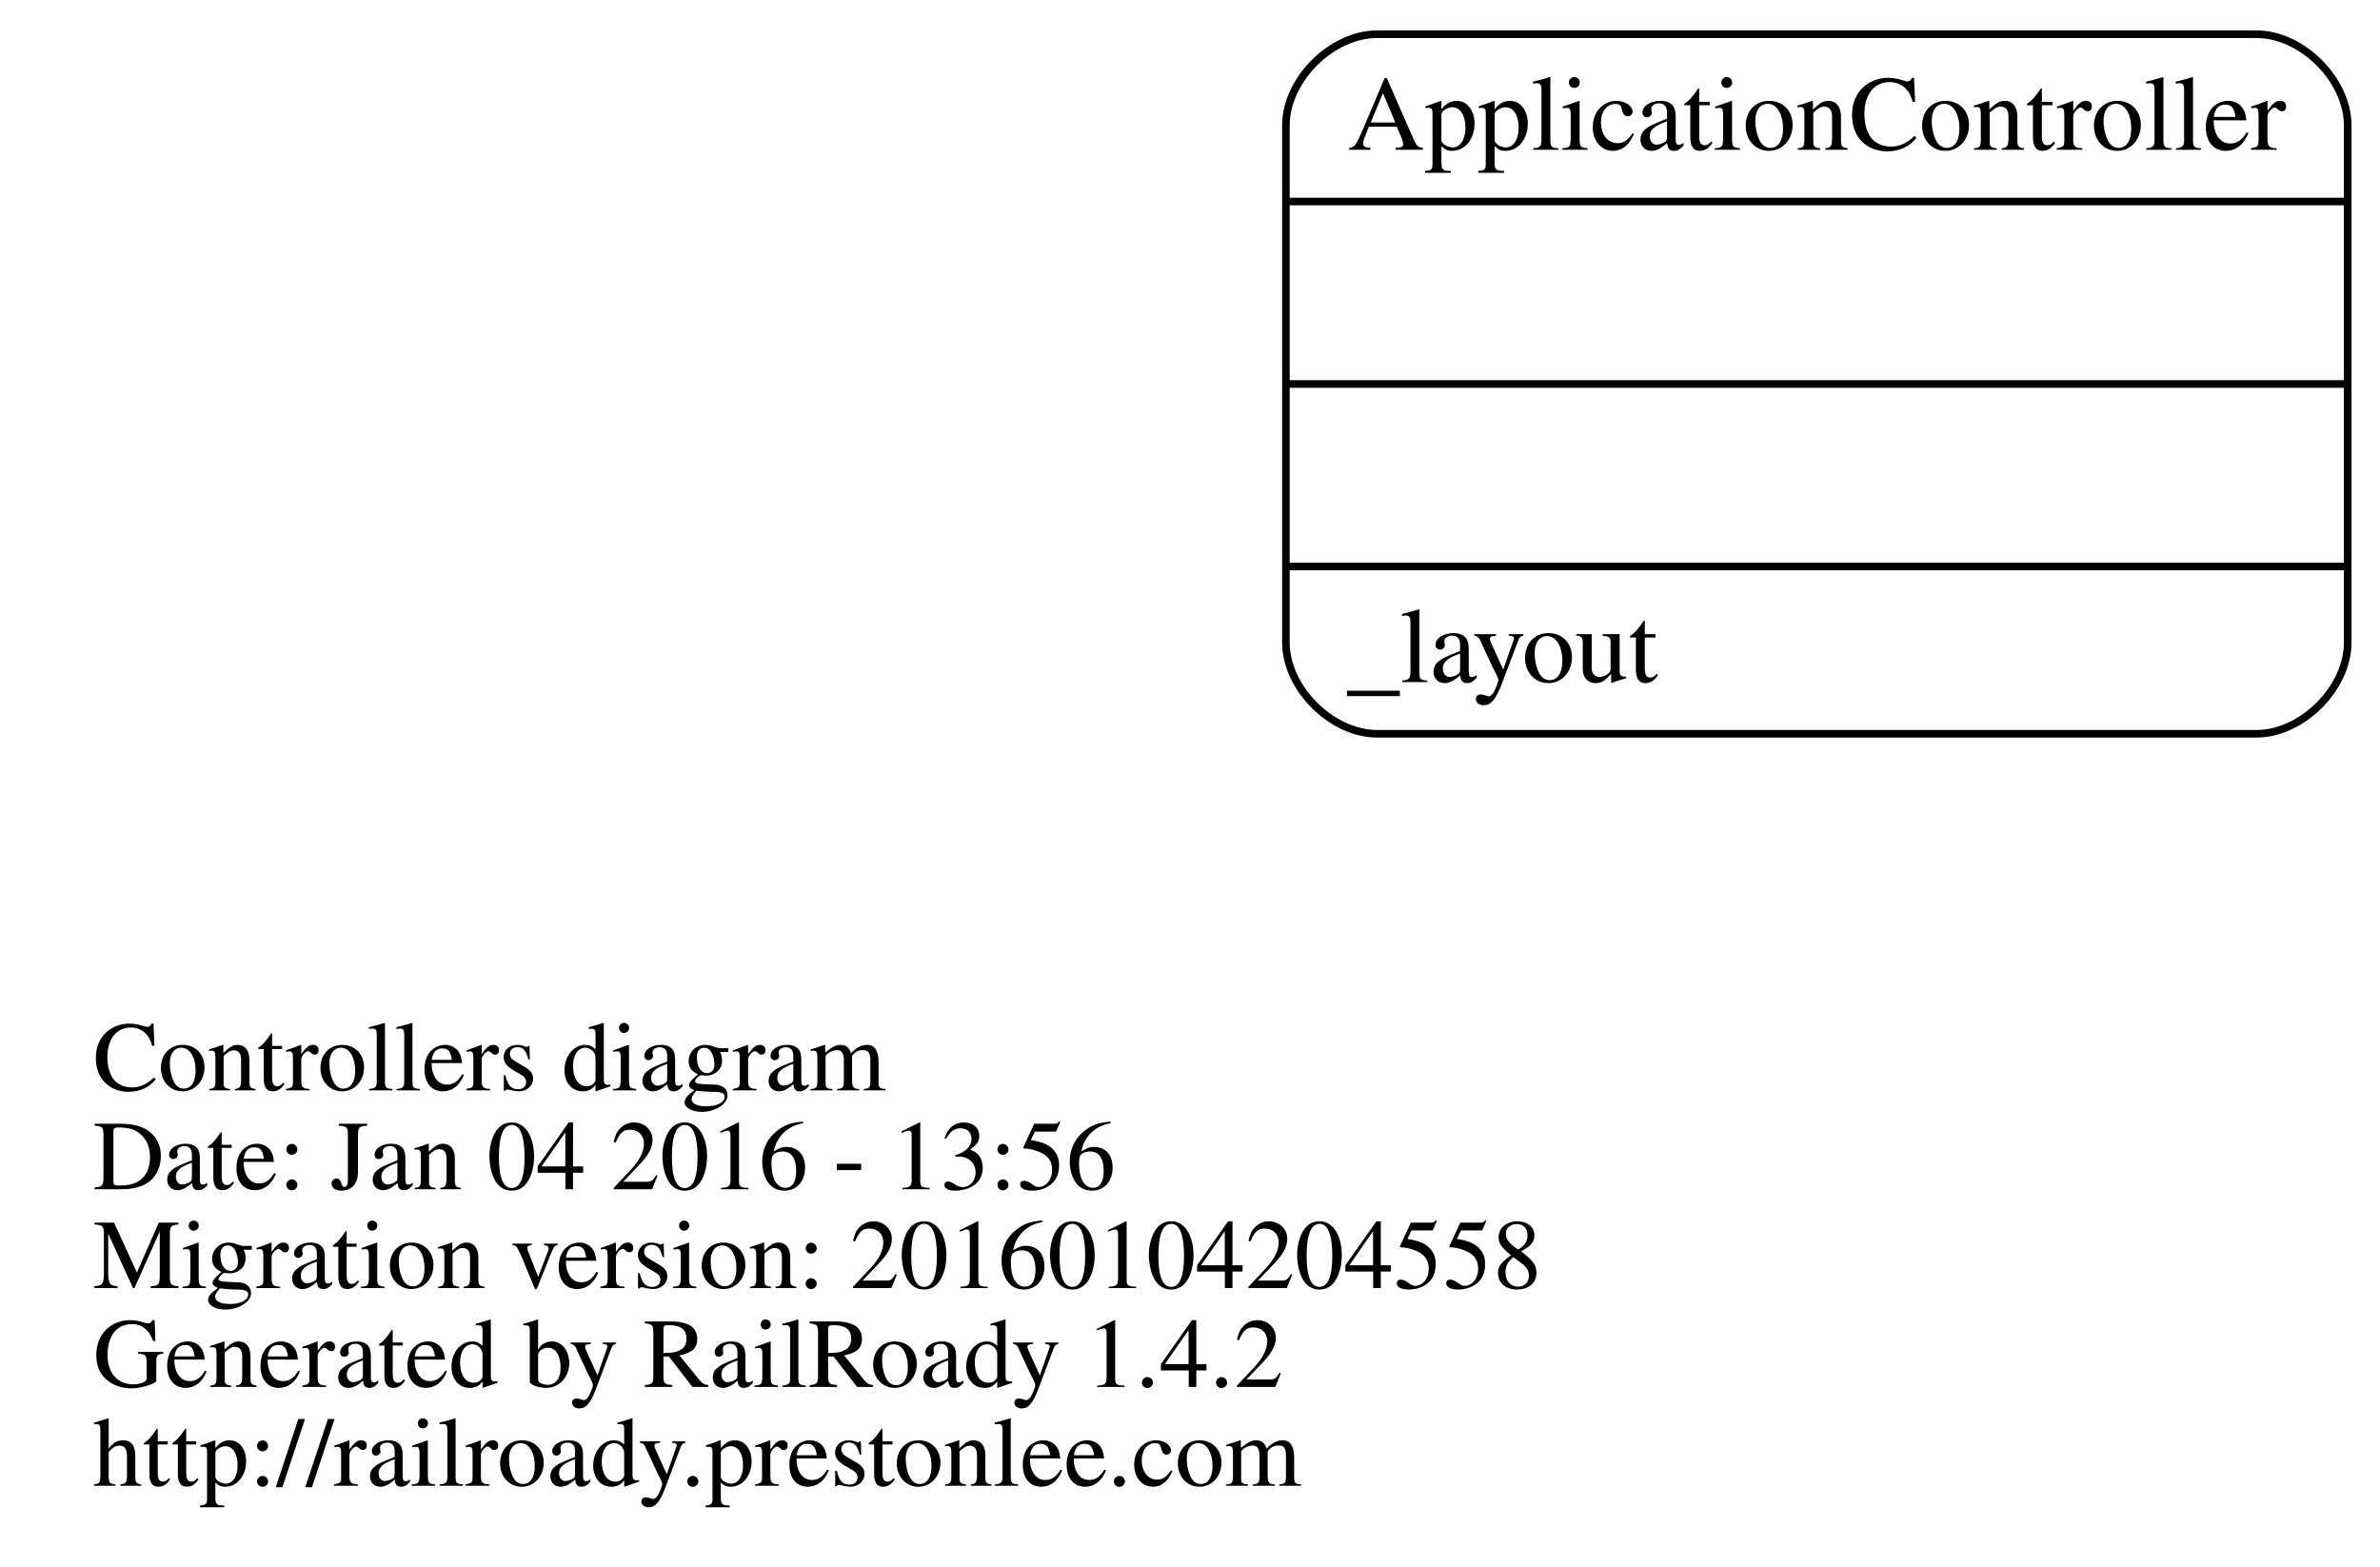
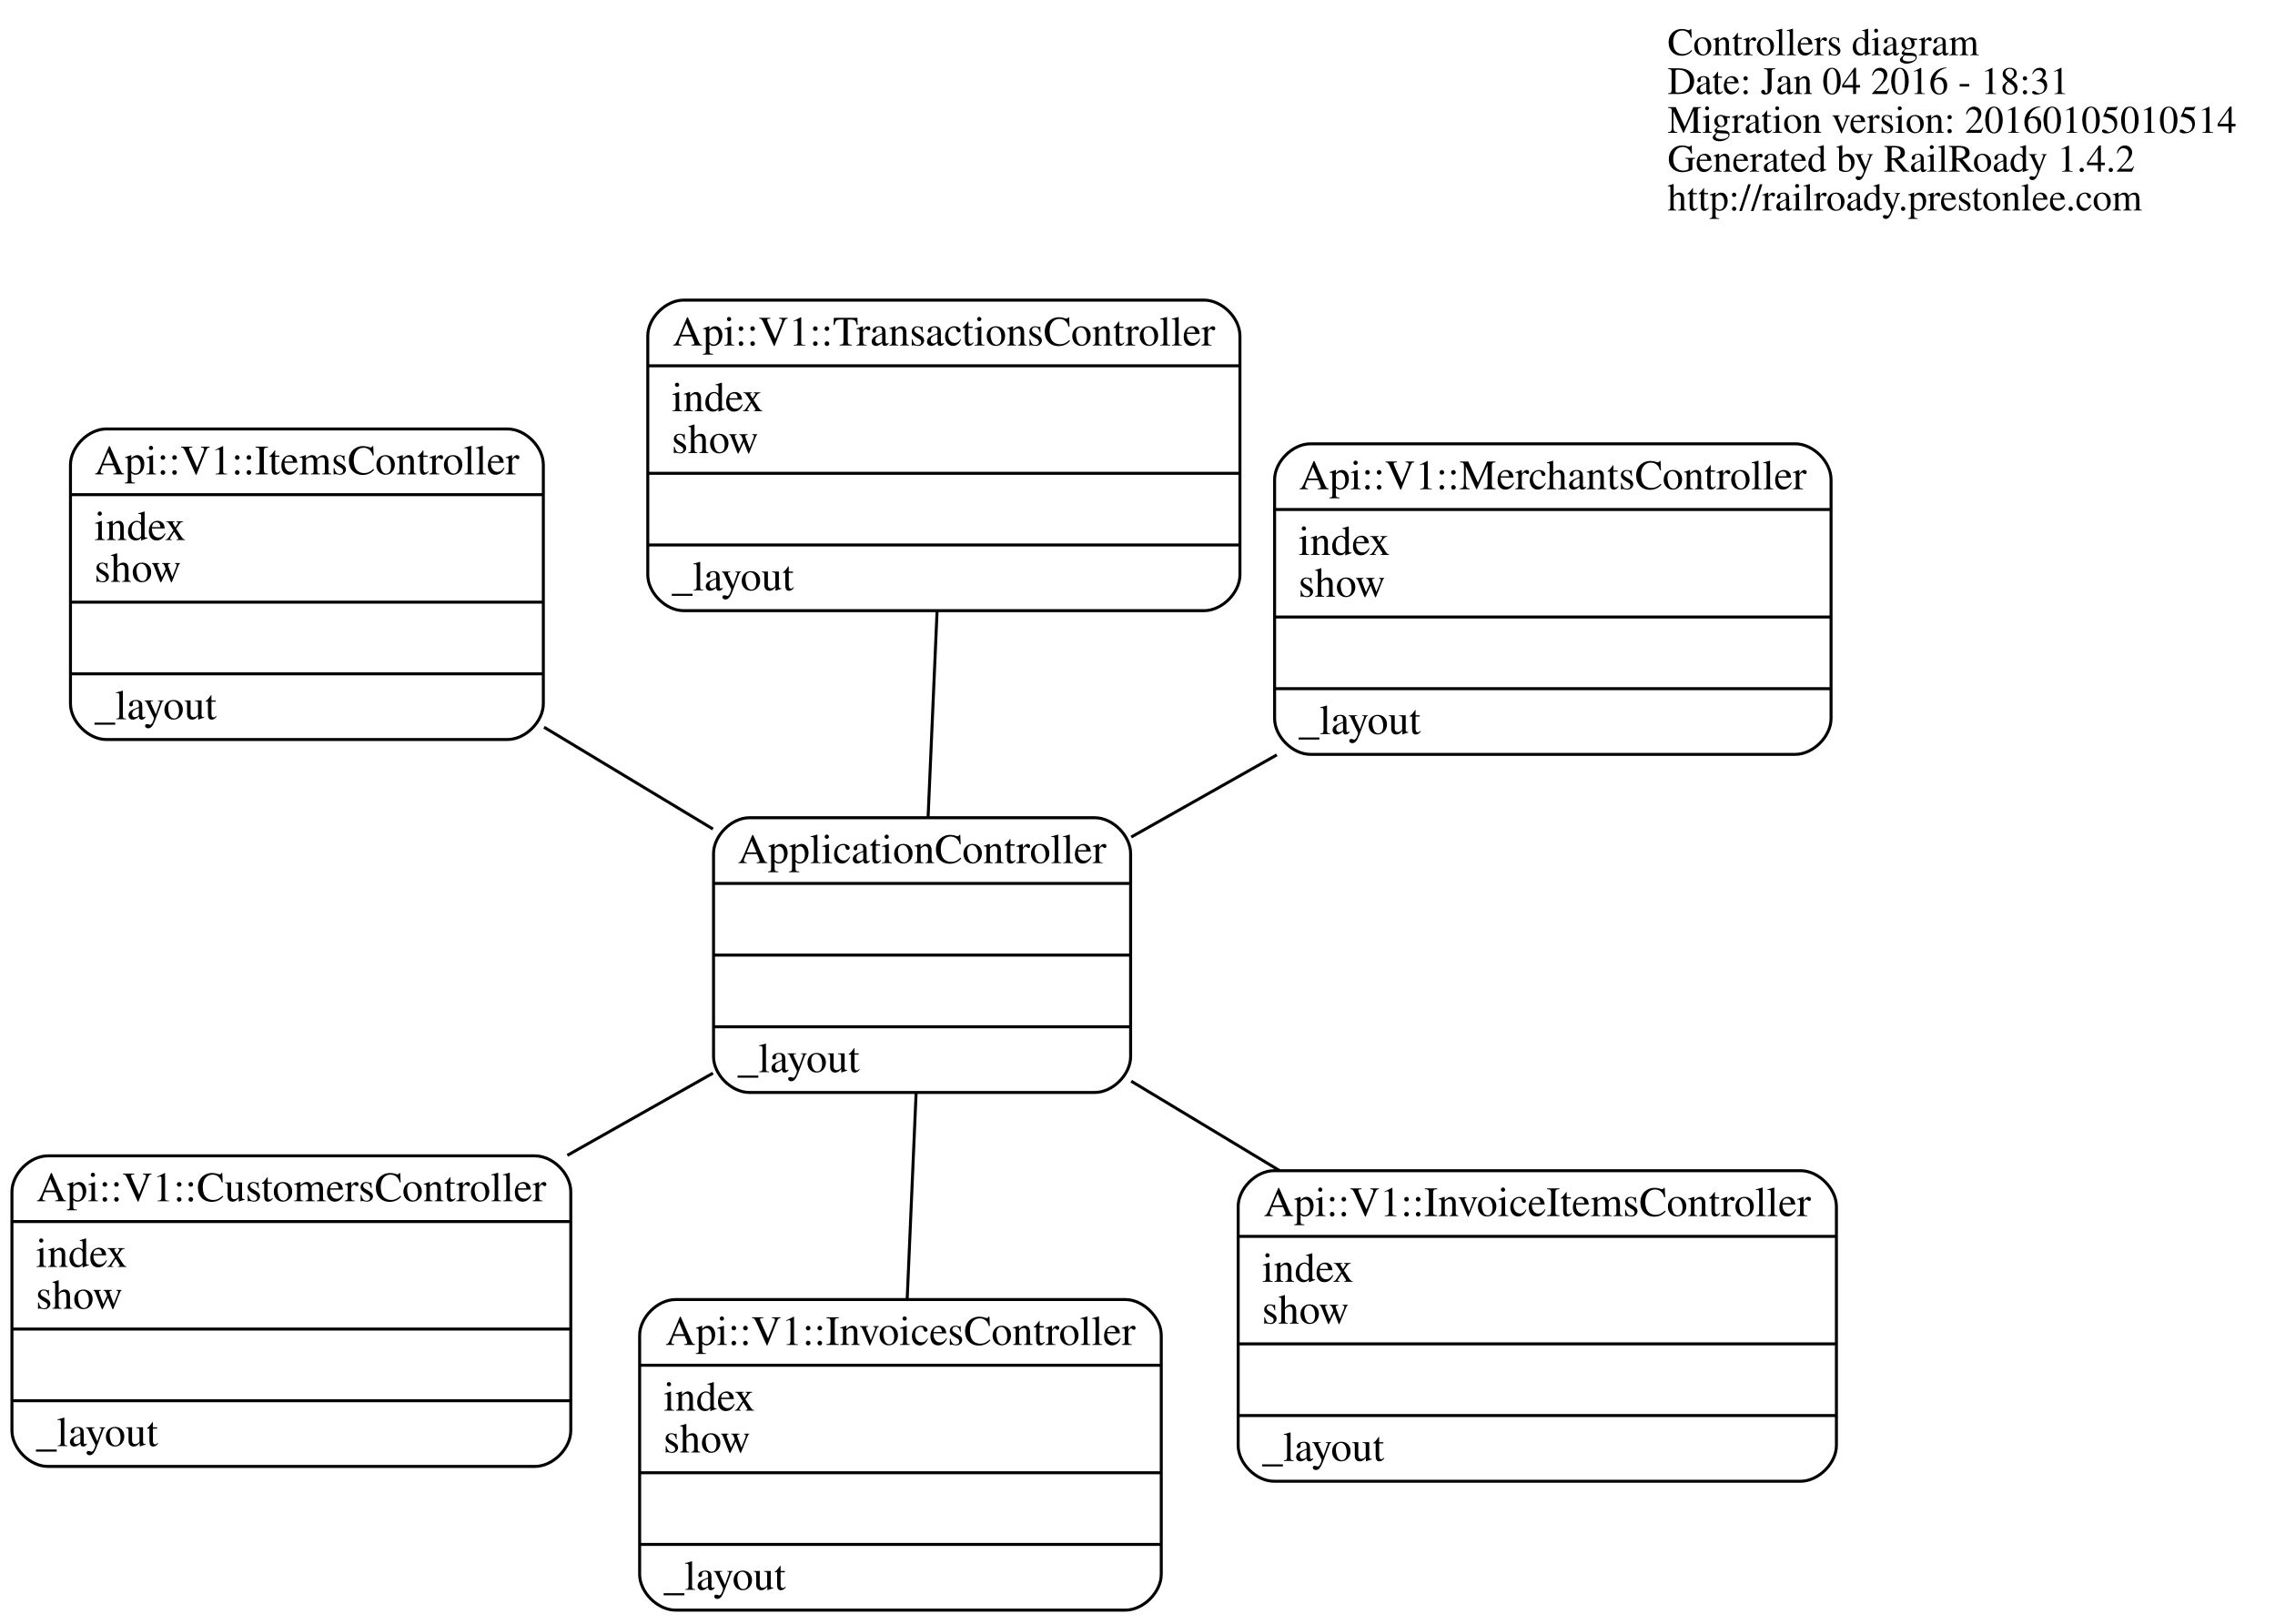
- <svg xmlns="http://www.w3.org/2000/svg" width="313pt" height="206pt" viewBox="0.00 0.00 312.51 206.00">
-   <g id="graph0" class="graph" transform="scale(1 1) rotate(0) translate(108.688 157.5)">
-     <polygon fill="none" stroke="none" points="-108.688,48.5 -108.688,-157.5 203.821,-157.5 203.821,48.5 -108.688,48.5" />
+ <svg xmlns="http://www.w3.org/2000/svg" width="762pt" height="544pt" viewBox="0.00 0.00 761.69 543.61">
+   <g id="graph0" class="graph" transform="scale(1 1) rotate(0) translate(298.001 329.5)">
+     <polygon fill="none" stroke="none" points="-298.001,214.112 -298.001,-329.5 463.688,-329.5 463.688,214.112 -298.001,214.112" />
    <g id="node1" class="node">
-       <text text-anchor="start" x="-96.688" y="-14.1" font-family="Times,serif" font-size="13.00">Controllers diagram</text>
-       <text text-anchor="start" x="-96.688" y="-1.1" font-family="Times,serif" font-size="13.00">Date: Jan 04 2016 - 13:56</text>
-       <text text-anchor="start" x="-96.688" y="11.9" font-family="Times,serif" font-size="13.00">Migration version: 20160104204558</text>
-       <text text-anchor="start" x="-96.688" y="24.9" font-family="Times,serif" font-size="13.00">Generated by RailRoady 1.4.2</text>
-       <text text-anchor="start" x="-96.688" y="37.9" font-family="Times,serif" font-size="13.00">http://railroady.prestonlee.com</text>
+       <text text-anchor="start" x="260.312" y="-311.1" font-family="Times,serif" font-size="13.00">Controllers diagram</text>
+       <text text-anchor="start" x="260.312" y="-298.1" font-family="Times,serif" font-size="13.00">Date: Jan 04 2016 - 18:31</text>
+       <text text-anchor="start" x="260.312" y="-285.1" font-family="Times,serif" font-size="13.00">Migration version: 20160105010514</text>
+       <text text-anchor="start" x="260.312" y="-272.1" font-family="Times,serif" font-size="13.00">Generated by RailRoady 1.4.2</text>
+       <text text-anchor="start" x="260.312" y="-259.1" font-family="Times,serif" font-size="13.00">http://railroady.prestonlee.com</text>
    </g>
    <g id="node2" class="node">
-       <path fill="none" stroke="black" d="M72.179,-61C72.179,-61 187.821,-61 187.821,-61 193.821,-61 199.821,-67 199.821,-73 199.821,-73 199.821,-141 199.821,-141 199.821,-147 193.821,-153 187.821,-153 187.821,-153 72.179,-153 72.179,-153 66.179,-153 60.179,-147 60.179,-141 60.179,-141 60.179,-73 60.179,-73 60.179,-67 66.179,-61 72.179,-61" />
-       <text text-anchor="middle" x="130" y="-137.8" font-family="Times,serif" font-size="14.00">ApplicationController</text>
-       <polyline fill="none" stroke="black" points="60.179,-131 199.821,-131 " />
-       <polyline fill="none" stroke="black" points="60.179,-107 199.821,-107 " />
-       <polyline fill="none" stroke="black" points="60.179,-83 199.821,-83 " />
-       <text text-anchor="start" x="68.179" y="-67.8" font-family="Times,serif" font-size="14.00">_layout</text>
+       <path fill="none" stroke="black" d="M-282.001,161.492C-282.001,161.492 -118.898,161.492 -118.898,161.492 -112.898,161.492 -106.898,155.492 -106.898,149.492 -106.898,149.492 -106.898,69.492 -106.898,69.492 -106.898,63.492 -112.898,57.492 -118.898,57.492 -118.898,57.492 -282.001,57.492 -282.001,57.492 -288.001,57.492 -294.001,63.492 -294.001,69.492 -294.001,69.492 -294.001,149.492 -294.001,149.492 -294.001,155.492 -288.001,161.492 -282.001,161.492" />
+       <text text-anchor="middle" x="-200.45" y="72.692" font-family="Times,serif" font-size="14.00">Api::V1::CustomersController</text>
+       <polyline fill="none" stroke="black" points="-294.001,79.492 -106.898,79.492 " />
+       <text text-anchor="start" x="-286.001" y="94.692" font-family="Times,serif" font-size="14.00">index</text>
+       <text text-anchor="start" x="-286.001" y="108.692" font-family="Times,serif" font-size="14.00">show</text>
+       <polyline fill="none" stroke="black" points="-294.001,115.492 -106.898,115.492 " />
+       <polyline fill="none" stroke="black" points="-294.001,139.492 -106.898,139.492 " />
+       <text text-anchor="start" x="-286.001" y="154.692" font-family="Times,serif" font-size="14.00">_layout</text>
+     </g>
+     <g id="node3" class="node">
+       <path fill="none" stroke="black" d="M128.55,166.455C128.55,166.455 304.847,166.455 304.847,166.455 310.847,166.455 316.847,160.455 316.847,154.455 316.847,154.455 316.847,74.455 316.847,74.455 316.847,68.455 310.847,62.455 304.847,62.455 304.847,62.455 128.55,62.455 128.55,62.455 122.55,62.455 116.55,68.455 116.55,74.455 116.55,74.455 116.55,154.455 116.55,154.455 116.55,160.455 122.55,166.455 128.55,166.455" />
+       <text text-anchor="middle" x="216.698" y="77.655" font-family="Times,serif" font-size="14.00">Api::V1::InvoiceItemsController</text>
+       <polyline fill="none" stroke="black" points="116.55,84.455 316.847,84.455 " />
+       <text text-anchor="start" x="124.55" y="99.655" font-family="Times,serif" font-size="14.00">index</text>
+       <text text-anchor="start" x="124.55" y="113.655" font-family="Times,serif" font-size="14.00">show</text>
+       <polyline fill="none" stroke="black" points="116.55,120.455 316.847,120.455 " />
+       <polyline fill="none" stroke="black" points="116.55,144.455 316.847,144.455 " />
+       <text text-anchor="start" x="124.55" y="159.655" font-family="Times,serif" font-size="14.00">_layout</text>
+     </g>
+     <g id="node4" class="node">
+       <path fill="none" stroke="black" d="M-71.845,209.612C-71.845,209.612 78.797,209.612 78.797,209.612 84.797,209.612 90.797,203.612 90.797,197.612 90.797,197.612 90.797,117.612 90.797,117.612 90.797,111.612 84.797,105.612 78.797,105.612 78.797,105.612 -71.845,105.612 -71.845,105.612 -77.845,105.612 -83.845,111.612 -83.845,117.612 -83.845,117.612 -83.845,197.612 -83.845,197.612 -83.845,203.612 -77.845,209.612 -71.845,209.612" />
+       <text text-anchor="middle" x="3.476" y="120.812" font-family="Times,serif" font-size="14.00">Api::V1::InvoicesController</text>
+       <polyline fill="none" stroke="black" points="-83.845,127.612 90.797,127.612 " />
+       <text text-anchor="start" x="-75.845" y="142.812" font-family="Times,serif" font-size="14.00">index</text>
+       <text text-anchor="start" x="-75.845" y="156.812" font-family="Times,serif" font-size="14.00">show</text>
+       <polyline fill="none" stroke="black" points="-83.845,163.612 90.797,163.612 " />
+       <polyline fill="none" stroke="black" points="-83.845,187.612 90.797,187.612 " />
+       <text text-anchor="start" x="-75.845" y="202.812" font-family="Times,serif" font-size="14.00">_layout</text>
+     </g>
+     <g id="node5" class="node">
+       <path fill="none" stroke="black" d="M-262.406,-81.934C-262.406,-81.934 -128.088,-81.934 -128.088,-81.934 -122.088,-81.934 -116.088,-87.934 -116.088,-93.934 -116.088,-93.934 -116.088,-173.934 -116.088,-173.934 -116.088,-179.934 -122.088,-185.934 -128.088,-185.934 -128.088,-185.934 -262.406,-185.934 -262.406,-185.934 -268.406,-185.934 -274.406,-179.934 -274.406,-173.934 -274.406,-173.934 -274.406,-93.934 -274.406,-93.934 -274.406,-87.934 -268.406,-81.934 -262.406,-81.934" />
+       <text text-anchor="middle" x="-195.247" y="-170.734" font-family="Times,serif" font-size="14.00">Api::V1::ItemsController</text>
+       <polyline fill="none" stroke="black" points="-274.406,-163.934 -116.088,-163.934 " />
+       <text text-anchor="start" x="-266.406" y="-148.734" font-family="Times,serif" font-size="14.00">index</text>
+       <text text-anchor="start" x="-266.406" y="-134.734" font-family="Times,serif" font-size="14.00">show</text>
+       <polyline fill="none" stroke="black" points="-274.406,-127.934 -116.088,-127.934 " />
+       <polyline fill="none" stroke="black" points="-274.406,-103.934 -116.088,-103.934 " />
+       <text text-anchor="start" x="-266.406" y="-88.734" font-family="Times,serif" font-size="14.00">_layout</text>
+     </g>
+     <g id="node6" class="node">
+       <path fill="none" stroke="black" d="M140.749,-76.96C140.749,-76.96 303.052,-76.96 303.052,-76.96 309.052,-76.96 315.052,-82.96 315.052,-88.96 315.052,-88.96 315.052,-168.96 315.052,-168.96 315.052,-174.96 309.052,-180.96 303.052,-180.96 303.052,-180.96 140.749,-180.96 140.749,-180.96 134.749,-180.96 128.749,-174.96 128.749,-168.96 128.749,-168.96 128.749,-88.96 128.749,-88.96 128.749,-82.96 134.749,-76.96 140.749,-76.96" />
+       <text text-anchor="middle" x="221.901" y="-165.76" font-family="Times,serif" font-size="14.00">Api::V1::MerchantsController</text>
+       <polyline fill="none" stroke="black" points="128.749,-158.96 315.052,-158.96 " />
+       <text text-anchor="start" x="136.749" y="-143.76" font-family="Times,serif" font-size="14.00">index</text>
+       <text text-anchor="start" x="136.749" y="-129.76" font-family="Times,serif" font-size="14.00">show</text>
+       <polyline fill="none" stroke="black" points="128.749,-122.96 315.052,-122.96 " />
+       <polyline fill="none" stroke="black" points="128.749,-98.96 315.052,-98.96 " />
+       <text text-anchor="start" x="136.749" y="-83.76" font-family="Times,serif" font-size="14.00">_layout</text>
+     </g>
+     <g id="node7" class="node">
+       <path fill="none" stroke="black" d="M-69.118,-125.084C-69.118,-125.084 105.141,-125.084 105.141,-125.084 111.141,-125.084 117.141,-131.084 117.141,-137.084 117.141,-137.084 117.141,-217.084 117.141,-217.084 117.141,-223.084 111.141,-229.084 105.141,-229.084 105.141,-229.084 -69.118,-229.084 -69.118,-229.084 -75.118,-229.084 -81.118,-223.084 -81.118,-217.084 -81.118,-217.084 -81.118,-137.084 -81.118,-137.084 -81.118,-131.084 -75.118,-125.084 -69.118,-125.084" />
+       <text text-anchor="middle" x="18.012" y="-213.884" font-family="Times,serif" font-size="14.00">Api::V1::TransactionsController</text>
+       <polyline fill="none" stroke="black" points="-81.118,-207.084 117.141,-207.084 " />
+       <text text-anchor="start" x="-73.118" y="-191.884" font-family="Times,serif" font-size="14.00">index</text>
+       <text text-anchor="start" x="-73.118" y="-177.884" font-family="Times,serif" font-size="14.00">show</text>
+       <polyline fill="none" stroke="black" points="-81.118,-171.084 117.141,-171.084 " />
+       <polyline fill="none" stroke="black" points="-81.118,-147.084 117.141,-147.084 " />
+       <text text-anchor="start" x="-73.118" y="-131.884" font-family="Times,serif" font-size="14.00">_layout</text>
+     </g>
+     <g id="node8" class="node">
+       <path fill="none" stroke="black" d="M-47.102,36.26C-47.102,36.26 68.539,36.26 68.539,36.26 74.539,36.26 80.539,30.26 80.539,24.26 80.539,24.26 80.539,-43.74 80.539,-43.74 80.539,-49.74 74.539,-55.74 68.539,-55.74 68.539,-55.74 -47.102,-55.74 -47.102,-55.74 -53.102,-55.74 -59.102,-49.74 -59.102,-43.74 -59.102,-43.74 -59.102,24.26 -59.102,24.26 -59.102,30.26 -53.102,36.26 -47.102,36.26" />
+       <text text-anchor="middle" x="10.718" y="-40.54" font-family="Times,serif" font-size="14.00">ApplicationController</text>
+       <polyline fill="none" stroke="black" points="-59.102,-33.74 80.539,-33.74 " />
+       <polyline fill="none" stroke="black" points="-59.102,-9.74 80.539,-9.74 " />
+       <polyline fill="none" stroke="black" points="-59.102,14.26 80.539,14.26 " />
+       <text text-anchor="start" x="-51.102" y="29.46" font-family="Times,serif" font-size="14.00">_layout</text>
+     </g>
+     <g id="edge1" class="edge">
+       <path fill="none" stroke="black" d="M-59.304,29.797C-74.912,38.61 -91.693,48.085 -108.046,57.318" />
+     </g>
+     <g id="edge2" class="edge">
+       <path fill="none" stroke="black" d="M80.741,32.48C96.719,42.114 113.881,52.462 130.449,62.451" />
+     </g>
+     <g id="edge3" class="edge">
+       <path fill="none" stroke="black" d="M8.72,36.433C7.795,57.814 6.691,83.315 5.736,105.395" />
+     </g>
+     <g id="edge4" class="edge">
+       <path fill="none" stroke="black" d="M-59.3,-51.959C-77.492,-62.929 -97.219,-74.825 -115.857,-86.063" />
+     </g>
+     <g id="edge5" class="edge">
+       <path fill="none" stroke="black" d="M80.746,-49.273C96.354,-58.084 113.136,-67.559 129.49,-76.791" />
+     </g>
+     <g id="edge6" class="edge">
+       <path fill="none" stroke="black" d="M12.73,-55.91C13.662,-77.291 14.774,-102.79 15.736,-124.869" />
    </g>
  </g>
</svg>
